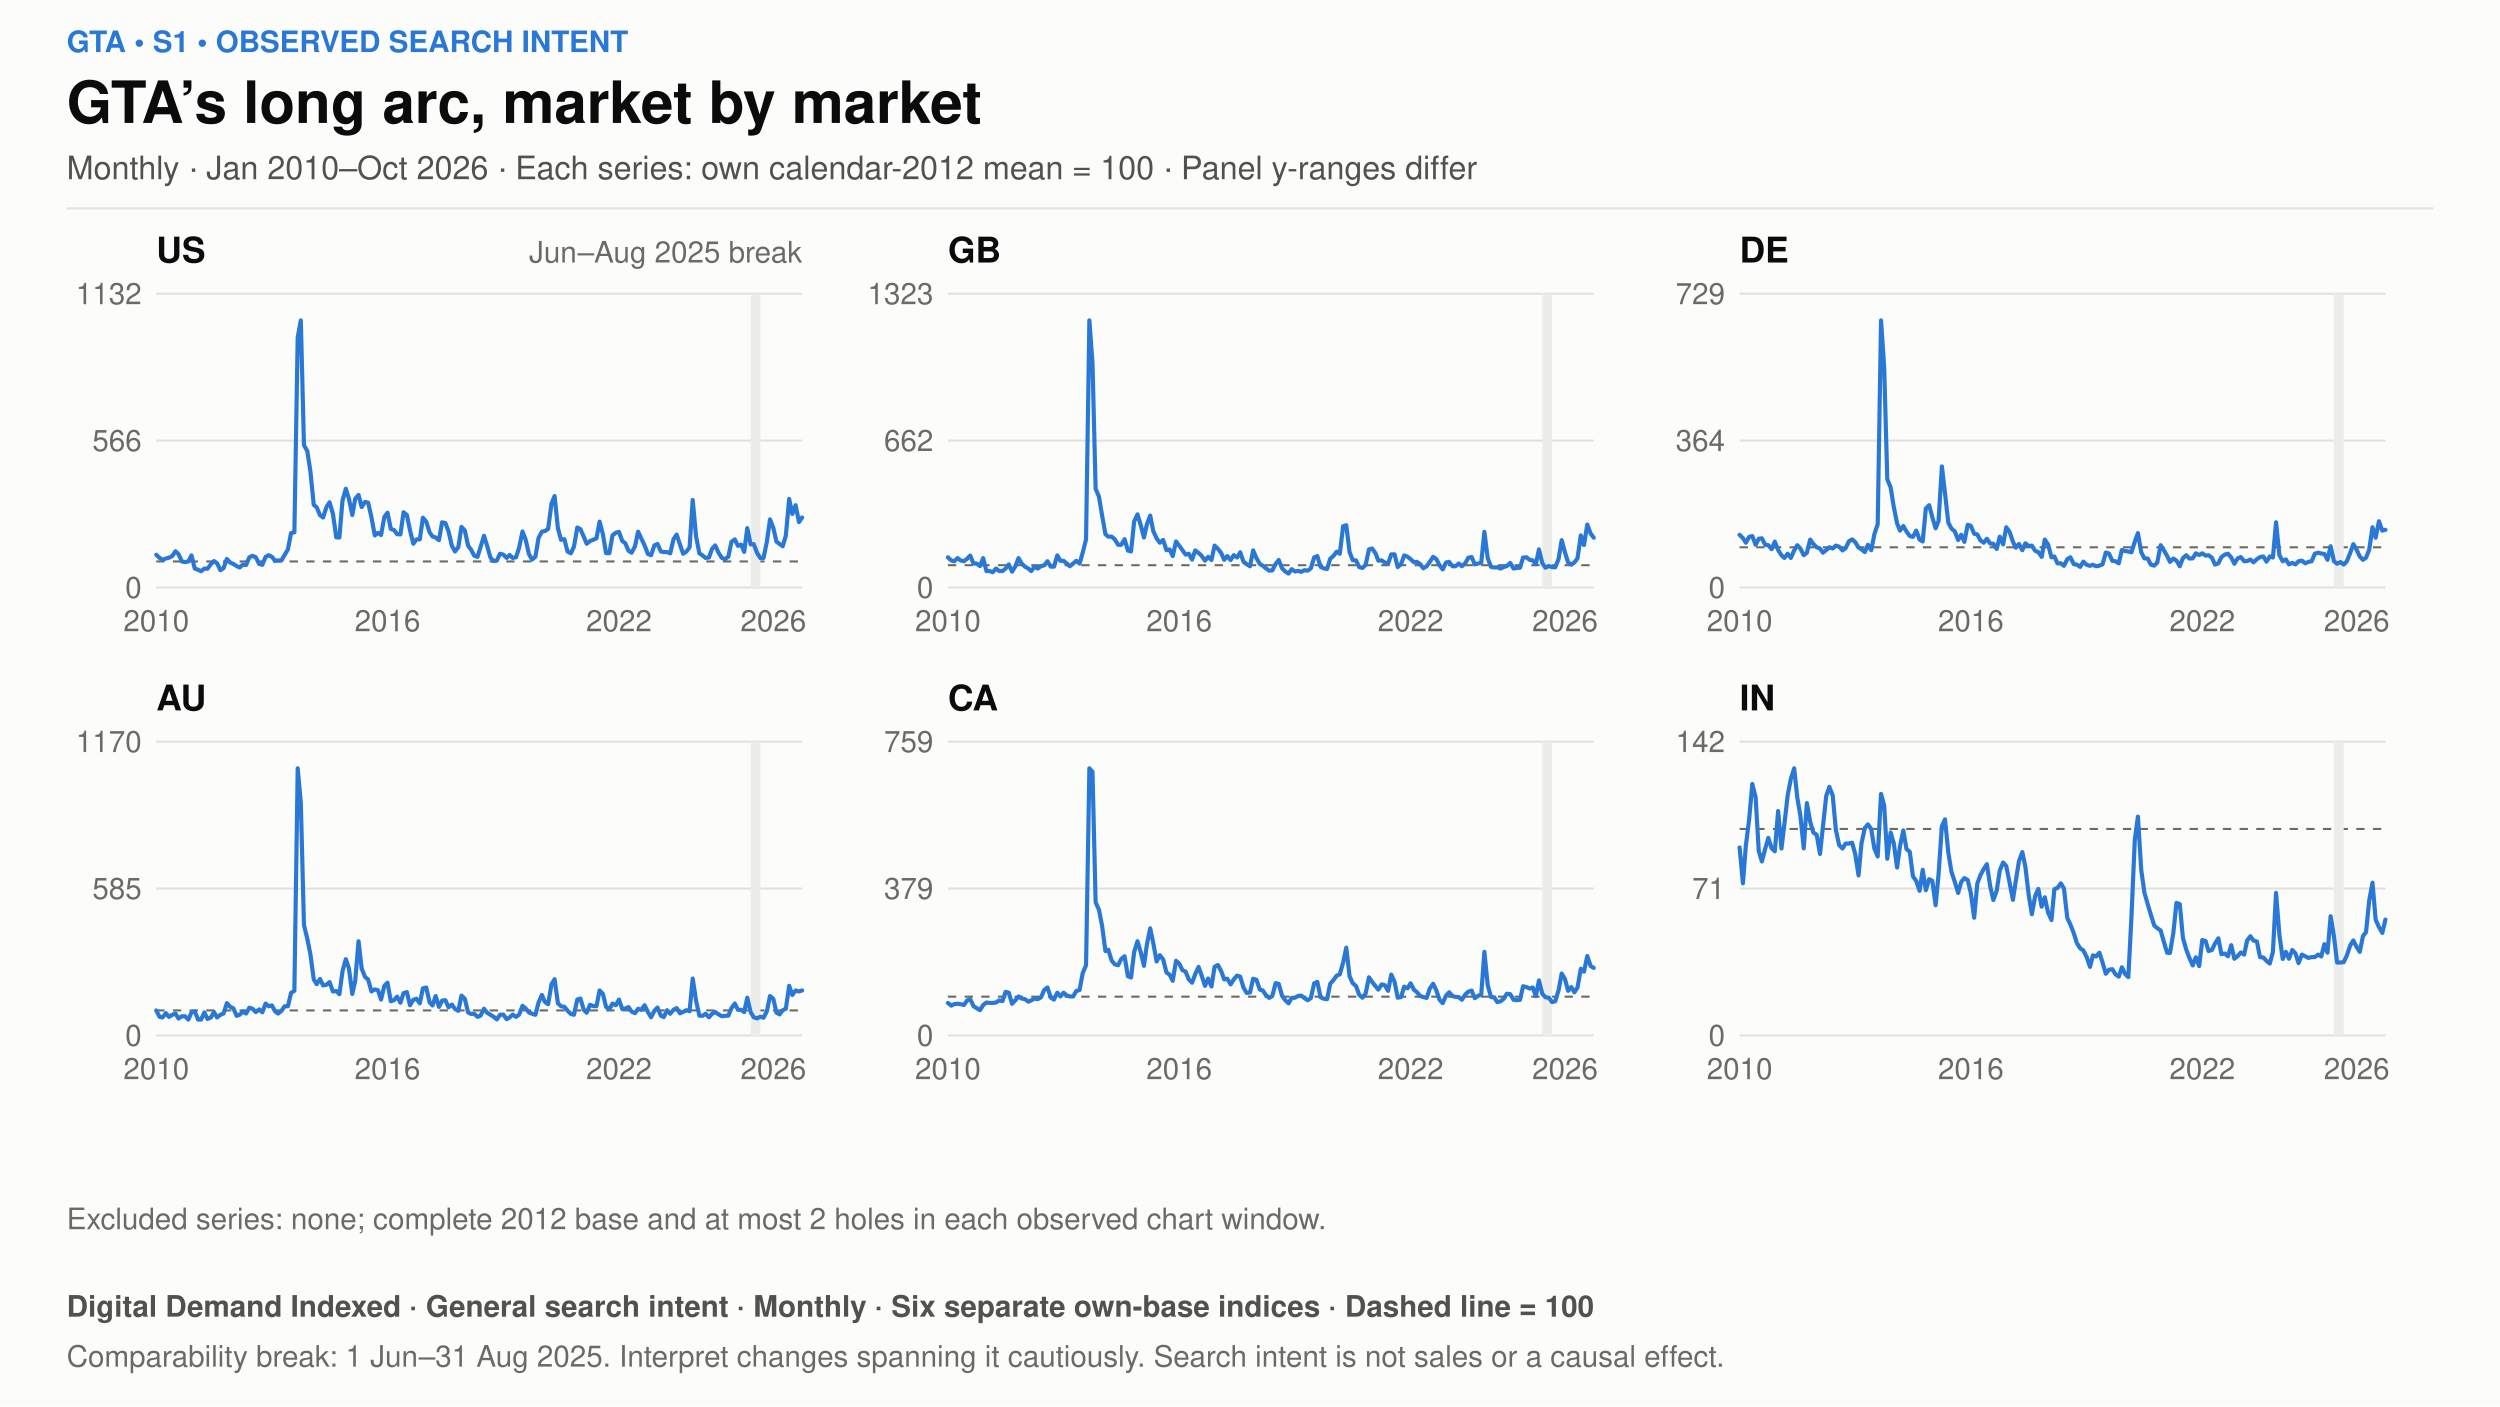
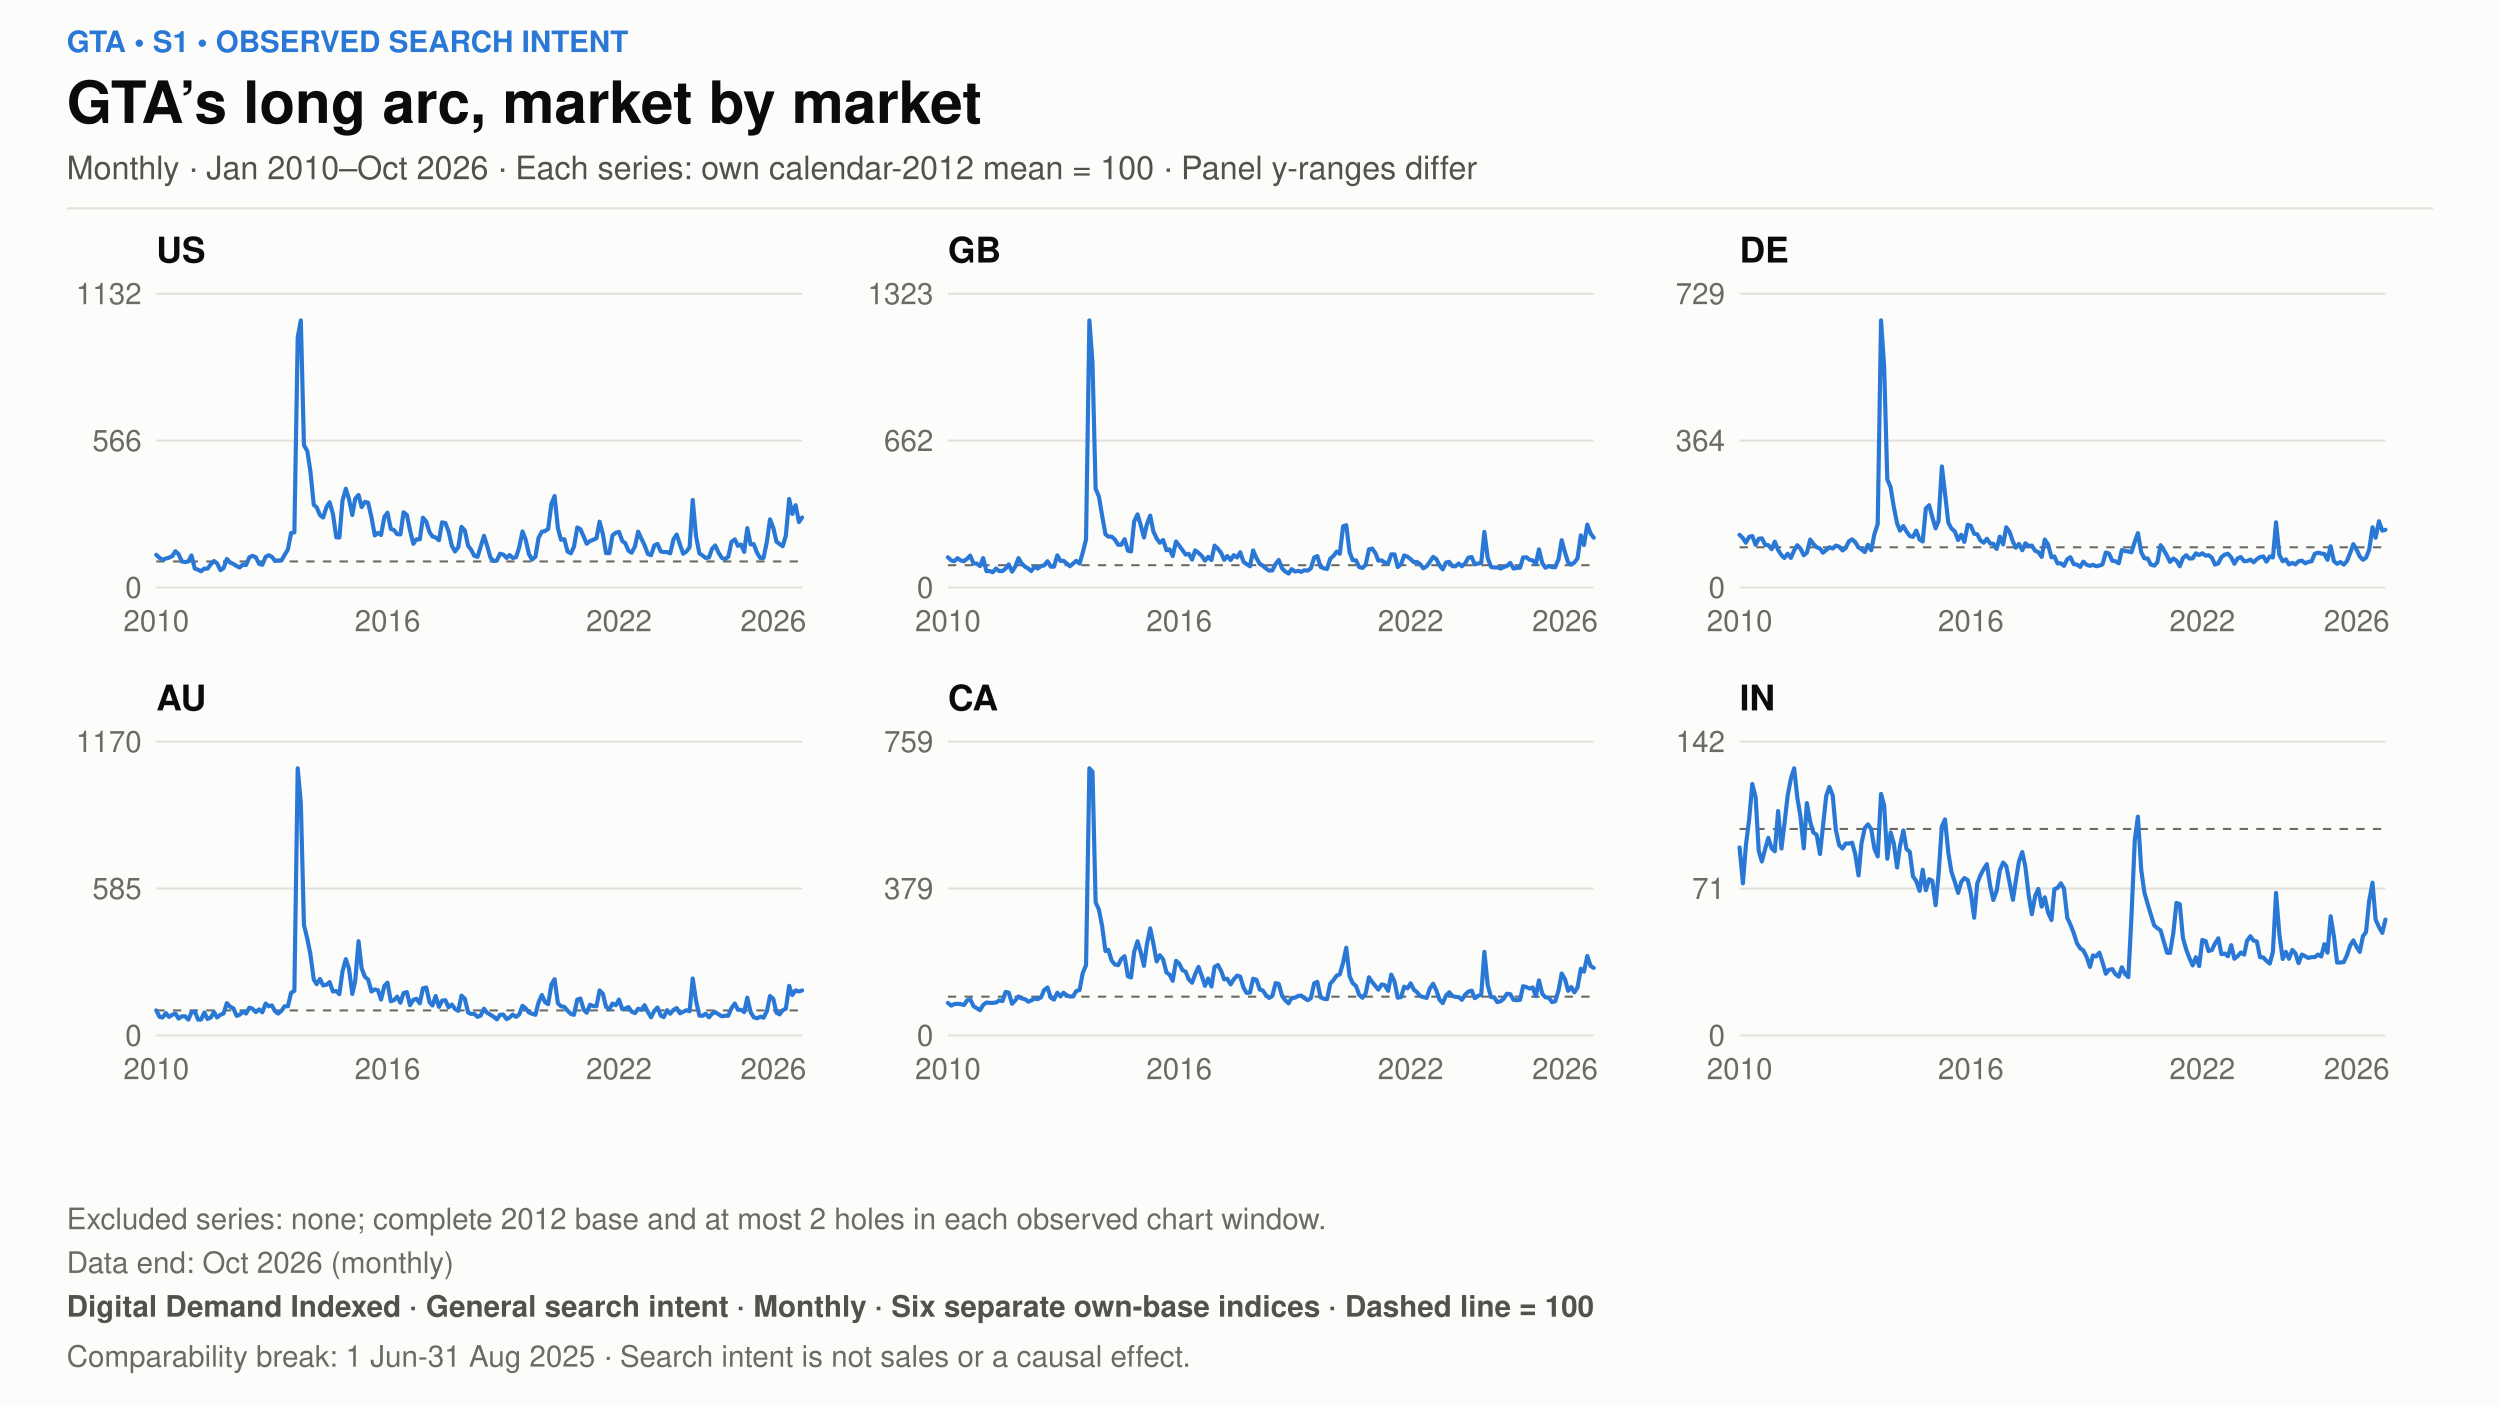
<svg xmlns="http://www.w3.org/2000/svg" width="1200" height="675" viewBox="0 0 1200 675" font-family="Helvetica Neue, Helvetica, Arial, sans-serif">
-   <defs>
-     <pattern id="future" width="6" height="6" patternUnits="userSpaceOnUse">
-       <rect width="6" height="6" fill="#f0efeb" />
-       <path d="M0 6L6 0" stroke="#b3b2ab" stroke-width="1" />
-     </pattern>
-   </defs>
+   <defs />
  <rect x="0.0" y="0.0" width="1200.0" height="675.0" rx="0" fill="#fcfcfb" />
  <text x="32.0" y="25.0" font-size="14.2" font-weight="700" fill="#2a78d6" text-anchor="start">GTA • S1 • OBSERVED SEARCH INTENT</text>
  <text x="32.0" y="59.0" font-size="28" font-weight="700" fill="#0b0b0b" text-anchor="start">GTA’s long arc, market by market</text>
  <text x="32.0" y="86.0" font-size="15.5" font-weight="400" fill="#52514e" text-anchor="start">Monthly · Jan 2010–Oct 2026 · Each series: own calendar-2012 mean = 100 · Panel y-ranges differ</text>
  <line x1="32.0" y1="100.0" x2="1168.0" y2="100.0" stroke="#e2e1dc" stroke-width="1" />
  <text x="75.0" y="126.0" font-size="17" font-weight="700" fill="#0b0b0b" text-anchor="start">US</text>
  <line x1="75.0" y1="282.0" x2="385.0" y2="282.0" stroke="#e2e1dc" stroke-width="1" />
  <text x="68.0" y="287.0" font-size="14.2" font-weight="400" fill="#6b6a65" text-anchor="end">0</text>
  <line x1="75.0" y1="211.5" x2="385.0" y2="211.5" stroke="#e2e1dc" stroke-width="1" />
  <text x="68.0" y="216.5" font-size="14.2" font-weight="400" fill="#6b6a65" text-anchor="end">566</text>
  <line x1="75.0" y1="141.0" x2="385.0" y2="141.0" stroke="#e2e1dc" stroke-width="1" />
  <text x="68.0" y="146.0" font-size="14.2" font-weight="400" fill="#6b6a65" text-anchor="end">1132</text>
  <text x="75.0" y="303.0" font-size="14.2" font-weight="400" fill="#6b6a65" text-anchor="middle">2010</text>
  <text x="186.0" y="303.0" font-size="14.2" font-weight="400" fill="#6b6a65" text-anchor="middle">2016</text>
  <text x="297.1" y="303.0" font-size="14.2" font-weight="400" fill="#6b6a65" text-anchor="middle">2022</text>
  <text x="371.2" y="303.0" font-size="14.2" font-weight="400" fill="#6b6a65" text-anchor="middle">2026</text>
  <line x1="75.0" y1="269.5" x2="385.0" y2="269.5" stroke="#6b6a65" stroke-width="1" stroke-dasharray="4 4" />
-   <rect x="360.3" y="141.0" width="4.7" height="141.0" rx="0" fill="#ececea" />
-   <text x="385.0" y="126.0" font-size="14.2" font-weight="400" fill="#6b6a65" text-anchor="end">Jun–Aug 2025 break</text>
  <path d="M75.0 266.3 L76.6 267.8 L78.0 268.7 L79.6 268.1 L81.1 267.7 L82.7 266.9 L84.2 264.6 L85.7 266.0 L87.3 269.5 L88.8 269.8 L90.4 269.5 L91.9 266.6 L93.5 272.9 L95.1 273.5 L96.5 274.2 L98.1 272.9 L99.6 273.0 L101.2 270.8 L102.7 269.3 L104.2 270.4 L105.8 273.7 L107.3 272.7 L108.9 268.3 L110.4 270.0 L112.0 270.7 L113.6 271.7 L115.0 272.4 L116.6 271.0 L118.1 271.2 L119.7 267.5 L121.2 266.8 L122.8 267.5 L124.4 270.7 L125.9 271.1 L127.5 267.3 L129.0 266.5 L130.5 267.3 L132.1 269.2 L133.5 269.0 L135.1 269.0 L136.6 266.4 L138.2 263.7 L139.7 255.9 L141.3 255.5 L142.9 162.0 L144.4 153.8 L145.9 213.7 L147.5 216.5 L149.0 226.3 L150.6 242.3 L152.0 243.5 L153.6 247.3 L155.1 248.4 L156.7 243.4 L158.2 241.1 L159.8 246.6 L161.4 257.9 L162.9 258.0 L164.4 240.3 L166.0 234.6 L167.5 239.5 L169.1 247.2 L170.5 239.4 L172.1 237.6 L173.6 243.4 L175.2 240.9 L176.7 241.3 L178.3 248.3 L179.9 257.0 L181.4 255.8 L182.9 256.8 L184.5 248.1 L186.0 246.1 L187.6 253.9 L189.1 254.4 L190.6 256.4 L192.2 256.5 L193.7 245.9 L195.3 247.2 L196.8 254.5 L198.4 261.0 L199.9 258.9 L201.5 258.9 L203.0 248.5 L204.6 250.4 L206.2 255.5 L207.6 257.5 L209.1 258.0 L210.7 259.3 L212.2 250.7 L213.8 251.1 L215.3 255.1 L216.9 262.0 L218.4 264.7 L220.0 262.6 L221.5 252.9 L223.1 254.6 L224.7 262.0 L226.1 263.8 L227.6 266.7 L229.2 267.3 L230.7 262.5 L232.3 257.2 L233.8 261.9 L235.4 267.6 L236.9 269.3 L238.5 269.0 L240.0 265.8 L241.6 266.2 L243.2 267.8 L244.6 266.4 L246.1 267.8 L247.7 267.5 L249.2 262.8 L250.8 255.1 L252.3 259.0 L253.9 266.0 L255.4 268.6 L257.0 267.2 L258.5 258.2 L260.1 255.2 L261.6 254.9 L263.1 253.9 L264.7 241.8 L266.2 238.1 L267.8 253.6 L269.3 259.1 L270.9 258.8 L272.4 264.7 L274.0 265.6 L275.5 262.4 L277.1 253.2 L278.6 254.0 L280.2 257.6 L281.6 261.0 L283.2 259.7 L284.7 259.1 L286.3 258.4 L287.8 250.4 L289.4 256.5 L290.9 265.5 L292.5 265.5 L294.0 257.0 L295.6 255.7 L297.1 255.3 L298.7 259.7 L300.1 260.7 L301.7 264.4 L303.2 265.3 L304.8 262.2 L306.3 255.2 L307.9 258.6 L309.4 261.8 L311.0 265.9 L312.5 266.5 L314.1 261.8 L315.6 261.1 L317.2 264.7 L318.6 265.0 L320.2 265.0 L321.7 265.6 L323.3 258.8 L324.8 256.6 L326.4 261.4 L327.9 265.8 L329.5 264.7 L331.0 262.7 L332.5 240.0 L334.1 257.4 L335.7 265.6 L337.2 266.6 L338.7 267.8 L340.3 267.6 L341.8 263.4 L343.3 261.8 L344.9 265.3 L346.5 267.8 L348.0 268.4 L349.6 267.2 L351.1 260.1 L352.7 258.9 L354.2 262.0 L355.7 261.4 L357.2 264.9 L358.7 253.5 L360.3 261.3 L361.8 261.2 L363.4 265.4 L365.0 267.9 L366.5 267.8 L368.1 260.0 L369.6 249.3 L371.2 253.4 L372.7 260.0 L374.2 261.1 L375.7 262.2 L377.2 257.1 L378.8 239.5 L380.3 246.7 L381.9 242.5 L383.5 250.6 L385.0 248.4" fill="none" stroke="#2a78d6" stroke-width="2" stroke-linejoin="round" stroke-linecap="round" />
  <text x="455.0" y="126.0" font-size="17" font-weight="700" fill="#0b0b0b" text-anchor="start">GB</text>
  <line x1="455.0" y1="282.0" x2="765.0" y2="282.0" stroke="#e2e1dc" stroke-width="1" />
  <text x="448.0" y="287.0" font-size="14.2" font-weight="400" fill="#6b6a65" text-anchor="end">0</text>
  <line x1="455.0" y1="211.5" x2="765.0" y2="211.5" stroke="#e2e1dc" stroke-width="1" />
  <text x="448.0" y="216.5" font-size="14.2" font-weight="400" fill="#6b6a65" text-anchor="end">662</text>
  <line x1="455.0" y1="141.0" x2="765.0" y2="141.0" stroke="#e2e1dc" stroke-width="1" />
  <text x="448.0" y="146.0" font-size="14.2" font-weight="400" fill="#6b6a65" text-anchor="end">1323</text>
  <text x="455.0" y="303.0" font-size="14.2" font-weight="400" fill="#6b6a65" text-anchor="middle">2010</text>
  <text x="566.0" y="303.0" font-size="14.2" font-weight="400" fill="#6b6a65" text-anchor="middle">2016</text>
  <text x="677.1" y="303.0" font-size="14.2" font-weight="400" fill="#6b6a65" text-anchor="middle">2022</text>
  <text x="751.2" y="303.0" font-size="14.2" font-weight="400" fill="#6b6a65" text-anchor="middle">2026</text>
  <line x1="455.0" y1="271.3" x2="765.0" y2="271.3" stroke="#6b6a65" stroke-width="1" stroke-dasharray="4 4" />
-   <rect x="740.3" y="141.0" width="4.7" height="141.0" rx="0" fill="#ececea" />
  <path d="M455.0 267.5 L456.6 269.0 L458.0 269.4 L459.6 267.9 L461.1 269.0 L462.7 269.4 L464.2 268.2 L465.7 266.7 L467.3 270.5 L468.8 270.5 L470.4 271.7 L471.9 267.9 L473.5 274.1 L475.1 274.1 L476.5 274.7 L478.1 272.9 L479.6 274.1 L481.2 274.1 L482.7 272.9 L484.2 270.9 L485.8 274.4 L487.3 272.0 L488.9 267.9 L490.4 270.5 L492.0 272.0 L493.6 272.9 L495.0 274.1 L496.6 272.0 L498.1 272.9 L499.7 271.7 L501.2 271.4 L502.8 269.4 L504.4 272.0 L505.9 272.0 L507.5 266.6 L509.0 269.2 L510.5 269.2 L512.1 270.5 L513.5 271.8 L515.1 270.5 L516.6 269.2 L518.2 270.5 L519.7 265.3 L521.3 258.9 L522.9 153.8 L524.4 174.3 L525.9 234.6 L527.5 238.4 L529.0 247.4 L530.6 256.4 L532.0 257.6 L533.6 257.6 L535.1 258.9 L536.7 261.5 L538.2 261.5 L539.8 258.8 L541.4 264.3 L542.9 264.7 L544.4 250.3 L546.0 246.9 L547.5 251.9 L549.1 258.0 L550.5 251.7 L552.1 247.5 L553.6 255.0 L555.2 258.5 L556.7 260.5 L558.3 259.2 L559.9 264.1 L561.4 263.7 L562.9 266.9 L564.5 259.9 L566.0 261.9 L567.6 264.1 L569.1 266.2 L570.6 265.8 L572.2 268.6 L573.7 264.2 L575.3 265.4 L576.8 266.8 L578.4 269.1 L579.9 267.3 L581.5 268.8 L583.0 261.9 L584.6 263.4 L586.2 265.5 L587.6 268.7 L589.1 266.9 L590.7 268.8 L592.2 266.5 L593.8 267.6 L595.3 265.1 L596.9 269.7 L598.4 270.8 L600.0 271.8 L601.5 264.2 L603.1 267.9 L604.7 270.7 L606.1 271.5 L607.6 272.8 L609.2 273.9 L610.7 273.8 L612.3 270.7 L613.8 268.8 L615.4 272.8 L616.9 274.3 L618.5 275.3 L620.0 273.2 L621.6 274.3 L623.2 274.0 L624.6 274.5 L626.1 273.7 L627.7 273.9 L629.2 272.8 L630.8 267.6 L632.3 266.9 L633.9 272.1 L635.4 272.8 L637.0 273.1 L638.5 268.2 L640.1 266.8 L641.6 264.8 L643.1 265.8 L644.7 252.6 L646.2 252.1 L647.8 265.0 L649.3 268.9 L650.9 269.0 L652.4 272.2 L654.0 272.6 L655.5 271.1 L657.1 263.7 L658.6 263.3 L660.2 265.5 L661.6 269.1 L663.2 269.0 L664.7 270.0 L666.3 270.5 L667.8 266.1 L669.4 266.1 L670.9 272.2 L672.5 270.8 L674.0 266.6 L675.6 267.2 L677.1 268.4 L678.7 269.9 L680.1 269.7 L681.7 270.8 L683.2 272.8 L684.8 271.8 L686.3 269.7 L687.9 267.3 L689.4 268.3 L691.0 271.4 L692.5 273.3 L694.1 270.0 L695.6 269.7 L697.2 271.8 L698.6 271.8 L700.2 270.5 L701.7 271.8 L703.3 270.4 L704.8 267.7 L706.4 267.4 L707.9 270.9 L709.5 270.5 L711.0 270.1 L712.5 255.3 L714.1 267.9 L715.7 272.1 L717.2 272.4 L718.7 272.3 L720.3 272.9 L721.8 272.2 L723.3 271.7 L724.9 270.2 L726.5 272.9 L728.0 272.6 L729.6 272.5 L731.1 267.6 L732.7 267.5 L734.2 268.7 L735.7 269.0 L737.2 270.8 L738.7 263.7 L740.3 270.3 L741.8 272.5 L743.4 271.7 L745.0 272.2 L746.5 272.3 L748.1 268.4 L749.6 259.3 L751.2 265.2 L752.7 270.0 L754.2 271.0 L755.7 270.0 L757.2 268.0 L758.8 257.0 L760.3 261.6 L761.9 251.8 L763.5 256.1 L765.0 258.1" fill="none" stroke="#2a78d6" stroke-width="2" stroke-linejoin="round" stroke-linecap="round" />
  <text x="835.0" y="126.0" font-size="17" font-weight="700" fill="#0b0b0b" text-anchor="start">DE</text>
  <line x1="835.0" y1="282.0" x2="1145.0" y2="282.0" stroke="#e2e1dc" stroke-width="1" />
  <text x="828.0" y="287.0" font-size="14.2" font-weight="400" fill="#6b6a65" text-anchor="end">0</text>
  <line x1="835.0" y1="211.5" x2="1145.0" y2="211.5" stroke="#e2e1dc" stroke-width="1" />
  <text x="828.0" y="216.5" font-size="14.2" font-weight="400" fill="#6b6a65" text-anchor="end">364</text>
  <line x1="835.0" y1="141.0" x2="1145.0" y2="141.0" stroke="#e2e1dc" stroke-width="1" />
  <text x="828.0" y="146.0" font-size="14.2" font-weight="400" fill="#6b6a65" text-anchor="end">729</text>
  <text x="835.0" y="303.0" font-size="14.2" font-weight="400" fill="#6b6a65" text-anchor="middle">2010</text>
  <text x="946.0" y="303.0" font-size="14.2" font-weight="400" fill="#6b6a65" text-anchor="middle">2016</text>
  <text x="1057.1" y="303.0" font-size="14.2" font-weight="400" fill="#6b6a65" text-anchor="middle">2022</text>
  <text x="1131.2" y="303.0" font-size="14.2" font-weight="400" fill="#6b6a65" text-anchor="middle">2026</text>
  <line x1="835.0" y1="262.7" x2="1145.0" y2="262.7" stroke="#6b6a65" stroke-width="1" stroke-dasharray="4 4" />
-   <rect x="1120.3" y="141.0" width="4.7" height="141.0" rx="0" fill="#ececea" />
  <path d="M835.0 256.7 L836.6 258.3 L838.0 260.5 L839.6 257.7 L841.1 257.3 L842.7 261.5 L844.2 258.6 L845.7 258.4 L847.3 261.5 L848.8 261.7 L850.4 263.6 L851.9 260.0 L853.5 264.0 L855.1 266.5 L856.5 267.8 L858.1 265.8 L859.6 267.8 L861.2 264.2 L862.7 261.7 L864.2 263.3 L865.8 266.5 L867.3 265.3 L868.9 259.0 L870.4 261.1 L872.0 262.7 L873.6 263.3 L875.0 265.3 L876.6 264.0 L878.1 262.7 L879.7 263.3 L881.2 261.9 L882.8 262.4 L884.4 264.2 L885.9 263.1 L887.5 259.8 L889.0 258.9 L890.5 260.2 L892.1 262.8 L893.5 263.7 L895.1 265.0 L896.6 261.5 L898.2 264.1 L899.7 256.4 L901.3 251.6 L902.9 153.8 L904.4 176.3 L905.9 230.1 L907.5 233.9 L909.0 243.2 L910.6 251.2 L912.0 254.7 L913.6 252.5 L915.1 255.1 L916.7 257.3 L918.2 257.7 L919.8 254.7 L921.4 259.0 L922.9 259.9 L924.4 244.1 L926.0 242.5 L927.5 248.2 L929.1 253.6 L930.5 250.1 L932.1 223.9 L933.6 236.8 L935.2 250.9 L936.7 253.7 L938.3 255.1 L939.9 259.2 L941.4 256.7 L942.9 260.1 L944.5 251.9 L946.0 252.4 L947.6 256.2 L949.1 256.5 L950.6 259.4 L952.2 260.5 L953.7 258.6 L955.3 260.9 L956.8 261.0 L958.4 263.5 L959.9 257.6 L961.5 261.3 L963.0 253.1 L964.6 255.3 L966.2 260.0 L967.6 262.9 L969.1 261.1 L970.7 264.1 L972.2 260.8 L973.8 262.1 L975.3 261.9 L976.9 264.4 L978.4 265.0 L980.0 267.3 L981.5 259.0 L983.1 261.4 L984.7 267.5 L986.1 267.1 L987.6 270.4 L989.2 270.4 L990.7 271.6 L992.3 268.4 L993.8 267.5 L995.4 270.8 L996.9 271.0 L998.5 272.1 L1000.0 269.6 L1001.6 271.1 L1003.2 271.6 L1004.6 271.1 L1006.1 271.8 L1007.7 271.5 L1009.2 270.9 L1010.8 265.2 L1012.3 265.7 L1013.9 269.2 L1015.4 269.4 L1017.0 270.4 L1018.5 264.0 L1020.1 264.5 L1021.6 264.7 L1023.1 265.1 L1024.7 260.0 L1026.2 255.9 L1027.8 265.1 L1029.3 268.0 L1030.9 268.1 L1032.4 271.0 L1034.0 271.5 L1035.5 270.0 L1037.1 261.7 L1038.6 264.0 L1040.2 266.8 L1041.6 269.7 L1043.2 268.1 L1044.7 269.1 L1046.3 271.8 L1047.8 267.9 L1049.4 266.5 L1050.9 268.1 L1052.5 268.0 L1054.0 265.6 L1055.6 266.4 L1057.1 265.6 L1058.7 266.7 L1060.1 266.5 L1061.7 267.7 L1063.2 271.0 L1064.8 270.4 L1066.3 267.4 L1067.9 266.2 L1069.4 265.8 L1071.0 267.6 L1072.5 270.6 L1074.1 268.0 L1075.6 267.4 L1077.2 269.4 L1078.6 269.3 L1080.2 268.6 L1081.7 269.9 L1083.3 268.4 L1084.8 267.4 L1086.4 267.1 L1087.9 269.6 L1089.5 267.1 L1091.0 267.6 L1092.5 250.7 L1094.1 266.4 L1095.7 269.4 L1097.2 268.5 L1098.7 270.9 L1100.3 270.2 L1101.8 270.9 L1103.3 269.4 L1104.9 269.1 L1106.5 270.4 L1108.0 269.7 L1109.6 269.4 L1111.1 265.8 L1112.7 265.3 L1114.2 265.7 L1115.7 265.9 L1117.2 268.7 L1118.7 262.2 L1120.3 269.4 L1121.8 270.6 L1123.4 269.8 L1125.0 271.0 L1126.5 269.4 L1128.1 265.4 L1129.6 261.2 L1131.2 263.9 L1132.7 267.1 L1134.2 268.7 L1135.7 267.7 L1137.2 263.9 L1138.8 253.1 L1140.3 258.1 L1141.9 250.2 L1143.5 254.7 L1145.0 254.3" fill="none" stroke="#2a78d6" stroke-width="2" stroke-linejoin="round" stroke-linecap="round" />
  <text x="75.0" y="341.0" font-size="17" font-weight="700" fill="#0b0b0b" text-anchor="start">AU</text>
  <line x1="75.0" y1="497.0" x2="385.0" y2="497.0" stroke="#e2e1dc" stroke-width="1" />
  <text x="68.0" y="502.0" font-size="14.2" font-weight="400" fill="#6b6a65" text-anchor="end">0</text>
  <line x1="75.0" y1="426.5" x2="385.0" y2="426.5" stroke="#e2e1dc" stroke-width="1" />
  <text x="68.0" y="431.5" font-size="14.2" font-weight="400" fill="#6b6a65" text-anchor="end">585</text>
  <line x1="75.0" y1="356.0" x2="385.0" y2="356.0" stroke="#e2e1dc" stroke-width="1" />
  <text x="68.0" y="361.0" font-size="14.2" font-weight="400" fill="#6b6a65" text-anchor="end">1170</text>
  <text x="75.0" y="518.0" font-size="14.2" font-weight="400" fill="#6b6a65" text-anchor="middle">2010</text>
  <text x="186.0" y="518.0" font-size="14.2" font-weight="400" fill="#6b6a65" text-anchor="middle">2016</text>
  <text x="297.1" y="518.0" font-size="14.2" font-weight="400" fill="#6b6a65" text-anchor="middle">2022</text>
  <text x="371.2" y="518.0" font-size="14.2" font-weight="400" fill="#6b6a65" text-anchor="middle">2026</text>
  <line x1="75.0" y1="485.0" x2="385.0" y2="485.0" stroke="#6b6a65" stroke-width="1" stroke-dasharray="4 4" />
-   <rect x="360.3" y="356.0" width="4.7" height="141.0" rx="0" fill="#ececea" />
  <path d="M75.0 485.0 L76.6 488.1 L78.0 488.4 L79.6 486.3 L81.1 488.1 L82.7 487.1 L84.2 486.5 L85.7 488.9 L87.3 487.8 L88.8 487.8 L90.4 489.4 L91.9 486.0 L93.5 485.5 L95.1 489.4 L96.5 489.4 L98.1 486.0 L99.6 489.1 L101.2 488.4 L102.7 485.8 L104.2 488.4 L105.8 487.1 L107.3 486.5 L108.9 481.5 L110.4 483.2 L112.0 484.0 L113.6 487.6 L115.0 487.1 L116.6 485.5 L118.1 486.5 L119.7 483.7 L121.2 484.2 L122.8 485.8 L124.4 484.5 L125.9 485.9 L127.5 481.7 L129.0 483.0 L130.5 482.6 L132.1 485.5 L133.5 486.5 L135.1 485.2 L136.6 483.0 L138.2 483.0 L139.7 476.6 L141.3 475.6 L142.9 368.8 L144.4 385.5 L145.9 444.0 L147.5 450.6 L149.0 458.1 L150.6 470.1 L152.0 472.4 L153.6 469.9 L155.1 473.0 L156.7 472.7 L158.2 471.4 L159.8 475.9 L161.4 475.7 L162.9 477.2 L164.4 466.2 L166.0 460.4 L167.5 464.9 L169.1 477.1 L170.5 470.8 L172.1 451.8 L173.6 464.9 L175.2 468.9 L176.7 470.2 L178.3 475.9 L179.9 474.9 L181.4 475.3 L182.9 479.8 L184.5 473.2 L186.0 471.7 L187.6 480.6 L189.1 480.1 L190.6 478.4 L192.2 481.3 L193.7 476.7 L195.3 476.2 L196.8 482.5 L198.4 479.9 L199.9 479.4 L201.5 481.6 L203.0 474.4 L204.6 474.0 L206.2 481.1 L207.6 482.6 L209.1 478.1 L210.7 483.3 L212.2 480.3 L213.8 480.1 L215.3 483.5 L216.9 482.2 L218.4 484.3 L220.0 485.2 L221.5 477.9 L223.1 479.4 L224.7 486.0 L226.1 486.7 L227.6 486.6 L229.2 488.1 L230.7 487.5 L232.3 484.2 L233.8 486.1 L235.4 487.1 L236.9 488.0 L238.5 489.3 L240.0 487.1 L241.6 487.0 L243.2 489.2 L244.6 488.4 L246.1 487.0 L247.7 488.1 L249.2 487.0 L250.8 482.8 L252.3 484.0 L253.9 486.0 L255.4 486.6 L257.0 487.1 L258.5 481.2 L260.1 477.6 L261.6 481.0 L263.1 482.0 L264.7 472.5 L266.2 470.0 L267.8 481.6 L269.3 483.0 L270.9 483.3 L272.4 485.1 L274.0 486.7 L275.5 487.1 L277.1 479.8 L278.6 479.3 L280.2 484.7 L281.6 486.1 L283.2 482.3 L284.7 482.9 L286.3 483.0 L287.8 475.4 L289.4 477.1 L290.9 483.3 L292.5 484.4 L294.0 481.7 L295.6 482.5 L297.1 479.8 L298.7 484.4 L300.1 484.1 L301.7 483.4 L303.2 485.6 L304.8 486.3 L306.3 484.2 L307.9 484.7 L309.4 482.5 L311.0 485.8 L312.5 488.3 L314.1 485.2 L315.6 483.6 L317.2 487.5 L318.6 488.2 L320.2 484.9 L321.7 486.6 L323.3 484.7 L324.8 483.9 L326.4 486.4 L327.9 485.7 L329.5 484.9 L331.0 485.4 L332.5 469.7 L334.1 480.3 L335.7 487.5 L337.2 487.6 L338.7 486.6 L340.3 488.3 L341.8 486.6 L343.3 485.8 L344.9 486.9 L346.5 487.8 L348.0 487.6 L349.6 487.5 L351.1 483.9 L352.7 481.7 L354.2 484.7 L355.7 484.7 L357.2 485.8 L358.7 478.9 L360.3 485.8 L361.8 488.3 L363.4 488.8 L365.0 488.0 L366.5 488.5 L368.1 485.4 L369.6 478.1 L371.2 479.5 L372.7 486.1 L374.2 486.9 L375.7 484.9 L377.2 484.2 L378.8 473.2 L380.3 477.6 L381.9 475.4 L383.5 475.9 L385.0 475.4" fill="none" stroke="#2a78d6" stroke-width="2" stroke-linejoin="round" stroke-linecap="round" />
  <text x="455.0" y="341.0" font-size="17" font-weight="700" fill="#0b0b0b" text-anchor="start">CA</text>
  <line x1="455.0" y1="497.0" x2="765.0" y2="497.0" stroke="#e2e1dc" stroke-width="1" />
  <text x="448.0" y="502.0" font-size="14.2" font-weight="400" fill="#6b6a65" text-anchor="end">0</text>
  <line x1="455.0" y1="426.5" x2="765.0" y2="426.5" stroke="#e2e1dc" stroke-width="1" />
  <text x="448.0" y="431.5" font-size="14.2" font-weight="400" fill="#6b6a65" text-anchor="end">379</text>
  <line x1="455.0" y1="356.0" x2="765.0" y2="356.0" stroke="#e2e1dc" stroke-width="1" />
  <text x="448.0" y="361.0" font-size="14.2" font-weight="400" fill="#6b6a65" text-anchor="end">759</text>
  <text x="455.0" y="518.0" font-size="14.2" font-weight="400" fill="#6b6a65" text-anchor="middle">2010</text>
  <text x="566.0" y="518.0" font-size="14.2" font-weight="400" fill="#6b6a65" text-anchor="middle">2016</text>
  <text x="677.1" y="518.0" font-size="14.2" font-weight="400" fill="#6b6a65" text-anchor="middle">2022</text>
  <text x="751.2" y="518.0" font-size="14.2" font-weight="400" fill="#6b6a65" text-anchor="middle">2026</text>
  <line x1="455.0" y1="478.4" x2="765.0" y2="478.4" stroke="#6b6a65" stroke-width="1" stroke-dasharray="4 4" />
-   <rect x="740.3" y="356.0" width="4.7" height="141.0" rx="0" fill="#ececea" />
  <path d="M455.0 481.4 L456.6 482.7 L458.0 482.0 L459.6 481.8 L461.1 482.0 L462.7 482.4 L464.2 480.2 L465.7 479.6 L467.3 483.0 L468.8 483.9 L470.4 484.9 L471.9 482.4 L473.5 481.2 L475.1 481.4 L476.5 481.4 L478.1 481.2 L479.6 480.2 L481.2 480.5 L482.7 476.1 L484.2 476.5 L485.8 481.8 L487.3 480.2 L488.9 478.3 L490.4 479.3 L492.0 479.6 L493.6 480.8 L495.0 480.2 L496.6 479.3 L498.1 479.6 L499.7 478.7 L501.2 475.2 L502.8 474.0 L504.4 478.9 L505.9 479.8 L507.5 476.5 L509.0 478.3 L510.5 476.5 L512.1 477.8 L513.5 478.3 L515.1 478.3 L516.6 475.7 L518.2 475.2 L519.7 467.1 L521.3 463.3 L522.9 368.8 L524.4 370.5 L525.9 433.1 L527.5 436.7 L529.0 444.4 L530.6 456.5 L532.0 455.9 L533.6 461.1 L535.1 462.9 L536.7 463.3 L538.2 460.3 L539.8 459.0 L541.4 468.6 L542.9 469.2 L544.4 456.9 L546.0 451.8 L547.5 456.9 L549.1 463.6 L550.5 453.4 L552.1 445.6 L553.6 452.9 L555.2 461.5 L556.7 458.5 L558.3 460.5 L559.9 466.8 L561.4 467.8 L562.9 470.8 L564.5 461.2 L566.0 462.5 L567.6 465.7 L569.1 466.4 L570.6 470.1 L572.2 471.7 L573.7 467.6 L575.3 464.1 L576.8 468.3 L578.4 473.2 L579.9 469.7 L581.5 473.5 L583.0 464.1 L584.6 463.2 L586.2 466.2 L587.6 470.1 L589.1 469.8 L590.7 472.5 L592.2 470.1 L593.8 468.3 L595.3 468.8 L596.9 474.1 L598.4 476.6 L600.0 476.4 L601.5 469.8 L603.1 470.3 L604.7 475.0 L606.1 475.4 L607.6 477.6 L609.2 479.0 L610.7 478.1 L612.3 471.9 L613.8 472.3 L615.4 478.0 L616.9 480.1 L618.5 481.6 L620.0 479.0 L621.6 478.9 L623.2 478.0 L624.6 477.9 L626.1 479.1 L627.7 480.1 L629.2 479.1 L630.8 472.0 L632.3 471.3 L633.9 478.7 L635.4 479.4 L637.0 479.6 L638.5 472.2 L640.1 470.4 L641.6 468.3 L643.1 467.7 L644.7 462.0 L646.2 454.9 L647.8 468.6 L649.3 471.9 L650.9 473.3 L652.4 477.5 L654.0 478.9 L655.5 476.9 L657.1 469.1 L658.6 471.3 L660.2 473.3 L661.6 475.0 L663.2 472.5 L664.7 472.9 L666.3 475.6 L667.8 467.8 L669.4 471.3 L670.9 478.9 L672.5 478.6 L674.0 473.6 L675.6 474.4 L677.1 472.0 L678.7 475.1 L680.1 476.2 L681.7 478.1 L683.2 478.6 L684.8 479.0 L686.3 474.5 L687.9 472.2 L689.4 475.3 L691.0 479.9 L692.5 481.5 L694.1 477.9 L695.6 476.3 L697.2 478.1 L698.6 478.5 L700.2 478.6 L701.7 479.9 L703.3 477.4 L704.8 476.0 L706.4 475.5 L707.9 479.1 L709.5 478.0 L711.0 477.4 L712.5 456.9 L714.1 472.9 L715.7 478.6 L717.2 478.7 L718.7 481.0 L720.3 480.6 L721.8 479.4 L723.3 477.0 L724.9 477.2 L726.5 479.9 L728.0 480.1 L729.6 479.9 L731.1 473.4 L732.7 473.8 L734.2 474.5 L735.7 474.0 L737.2 478.1 L738.7 470.6 L740.3 477.0 L741.8 478.7 L743.4 478.9 L745.0 481.0 L746.5 480.6 L748.1 475.4 L749.6 467.3 L751.2 470.0 L752.7 475.6 L754.2 473.8 L755.7 476.3 L757.2 474.0 L758.8 465.0 L760.3 466.4 L761.9 458.9 L763.5 463.7 L765.0 464.6" fill="none" stroke="#2a78d6" stroke-width="2" stroke-linejoin="round" stroke-linecap="round" />
  <text x="835.0" y="341.0" font-size="17" font-weight="700" fill="#0b0b0b" text-anchor="start">IN</text>
  <line x1="835.0" y1="497.0" x2="1145.0" y2="497.0" stroke="#e2e1dc" stroke-width="1" />
  <text x="828.0" y="502.0" font-size="14.2" font-weight="400" fill="#6b6a65" text-anchor="end">0</text>
  <line x1="835.0" y1="426.5" x2="1145.0" y2="426.5" stroke="#e2e1dc" stroke-width="1" />
  <text x="828.0" y="431.5" font-size="14.2" font-weight="400" fill="#6b6a65" text-anchor="end">71</text>
  <line x1="835.0" y1="356.0" x2="1145.0" y2="356.0" stroke="#e2e1dc" stroke-width="1" />
  <text x="828.0" y="361.0" font-size="14.2" font-weight="400" fill="#6b6a65" text-anchor="end">142</text>
  <text x="835.0" y="518.0" font-size="14.2" font-weight="400" fill="#6b6a65" text-anchor="middle">2010</text>
  <text x="946.0" y="518.0" font-size="14.2" font-weight="400" fill="#6b6a65" text-anchor="middle">2016</text>
  <text x="1057.1" y="518.0" font-size="14.2" font-weight="400" fill="#6b6a65" text-anchor="middle">2022</text>
  <text x="1131.2" y="518.0" font-size="14.2" font-weight="400" fill="#6b6a65" text-anchor="middle">2026</text>
  <line x1="835.0" y1="397.9" x2="1145.0" y2="397.9" stroke="#6b6a65" stroke-width="1" stroke-dasharray="4 4" />
-   <rect x="1120.3" y="356.0" width="4.7" height="141.0" rx="0" fill="#ececea" />
  <path d="M835.0 406.8 L836.6 424.0 L838.0 406.0 L839.6 393.2 L841.1 376.3 L842.7 382.7 L844.2 408.5 L845.7 413.5 L847.3 407.4 L848.8 402.2 L850.4 407.2 L851.9 408.6 L853.5 389.3 L855.1 407.3 L856.5 395.7 L858.1 381.7 L859.6 373.9 L861.2 368.8 L862.7 382.8 L864.2 391.7 L865.8 407.2 L867.3 385.5 L868.9 394.5 L870.4 399.6 L872.0 400.7 L873.6 409.9 L875.0 396.8 L876.6 382.0 L878.1 377.7 L879.7 381.8 L881.2 398.3 L882.8 405.7 L884.4 407.3 L885.9 404.9 L887.5 404.9 L889.0 404.5 L890.5 409.9 L892.1 420.2 L893.5 404.9 L895.1 397.5 L896.6 395.7 L898.2 398.0 L899.7 407.3 L901.3 411.1 L902.9 381.1 L904.4 386.6 L905.9 412.2 L907.5 399.6 L909.0 404.7 L910.6 416.4 L912.0 406.1 L913.6 398.6 L915.1 407.5 L916.7 408.9 L918.2 420.6 L919.8 422.9 L921.4 427.6 L922.9 417.5 L924.4 427.3 L926.0 422.0 L927.5 422.8 L929.1 434.5 L930.5 419.7 L932.1 396.6 L933.6 393.3 L935.2 409.3 L936.7 418.5 L938.3 423.3 L939.9 428.6 L941.4 423.3 L942.9 421.5 L944.5 422.4 L946.0 428.7 L947.6 440.5 L949.1 424.1 L950.6 420.1 L952.2 417.1 L953.7 414.8 L955.3 425.4 L956.8 432.0 L958.4 427.6 L959.9 417.8 L961.5 414.0 L963.0 415.7 L964.6 423.7 L966.2 431.9 L967.6 422.7 L969.1 413.4 L970.7 409.0 L972.2 416.2 L973.8 429.8 L975.3 438.8 L976.9 430.0 L978.4 426.7 L980.0 435.2 L981.5 430.7 L983.1 438.1 L984.7 441.6 L986.1 426.8 L987.6 426.2 L989.2 424.0 L990.7 426.5 L992.3 440.6 L993.8 443.8 L995.4 447.9 L996.9 452.7 L998.5 455.2 L1000.0 456.2 L1001.6 459.4 L1003.2 464.1 L1004.6 458.6 L1006.1 459.1 L1007.7 457.3 L1009.2 461.9 L1010.8 467.4 L1012.3 465.5 L1013.9 465.2 L1015.4 467.6 L1017.0 468.8 L1018.5 464.3 L1020.1 467.6 L1021.6 469.0 L1023.1 440.0 L1024.7 403.1 L1026.2 392.0 L1027.8 417.6 L1029.3 428.4 L1030.9 434.0 L1032.4 439.0 L1034.0 444.2 L1035.5 445.5 L1037.1 446.6 L1038.6 451.9 L1040.2 457.3 L1041.6 457.4 L1043.2 447.8 L1044.7 433.4 L1046.3 434.0 L1047.8 450.2 L1049.4 455.8 L1050.9 459.8 L1052.5 463.4 L1054.0 459.5 L1055.6 463.7 L1057.1 451.2 L1058.7 451.7 L1060.1 456.5 L1061.7 456.0 L1063.2 452.9 L1064.8 450.4 L1066.3 458.0 L1067.9 457.7 L1069.4 459.0 L1071.0 453.7 L1072.5 460.2 L1074.1 458.9 L1075.6 457.2 L1077.2 458.2 L1078.6 451.5 L1080.2 449.4 L1081.7 451.5 L1083.3 451.9 L1084.8 459.4 L1086.4 459.6 L1087.9 461.2 L1089.5 462.5 L1091.0 456.9 L1092.5 428.6 L1094.1 448.6 L1095.7 460.3 L1097.2 456.9 L1098.7 460.2 L1100.3 456.0 L1101.8 457.6 L1103.3 462.3 L1104.9 458.2 L1106.5 459.0 L1108.0 459.8 L1109.6 459.4 L1111.1 459.4 L1112.7 458.2 L1114.2 459.1 L1115.7 453.2 L1117.2 457.3 L1118.7 439.8 L1120.3 449.5 L1121.8 462.0 L1123.4 462.0 L1125.0 461.8 L1126.5 458.6 L1128.1 453.8 L1129.6 451.4 L1131.2 454.6 L1132.7 456.9 L1134.2 449.4 L1135.7 447.4 L1137.2 432.4 L1138.8 423.7 L1140.3 441.4 L1141.9 445.0 L1143.5 447.8 L1145.0 441.4" fill="none" stroke="#2a78d6" stroke-width="2" stroke-linejoin="round" stroke-linecap="round" />
  <text x="32.0" y="590.0" font-size="14.2" font-weight="400" fill="#6b6a65" text-anchor="start">Excluded series: none; complete 2012 base and at most 2 holes in each observed chart window.</text>
  <text x="32.0" y="632.0" font-size="14.2" font-weight="600" fill="#52514e" text-anchor="start">Digital Demand Indexed · General search intent · Monthly · Six separate own-base indices · Dashed line = 100</text>
-   <text x="32.0" y="656.0" font-size="14.2" font-weight="400" fill="#6b6a65" text-anchor="start">Comparability break: 1 Jun–31 Aug 2025. Interpret changes spanning it cautiously. Search intent is not sales or a causal effect.</text>
+   <text x="32.0" y="656.0" font-size="14.2" font-weight="400" fill="#6b6a65" text-anchor="start">Comparability break: 1 Jun-31 Aug 2025 · Search intent is not sales or a causal effect.</text>
+   <text x="32.0" y="611.0" font-size="14.2" font-weight="400" fill="#6b6a65" text-anchor="start">Data end: Oct 2026 (monthly)</text>
</svg>
